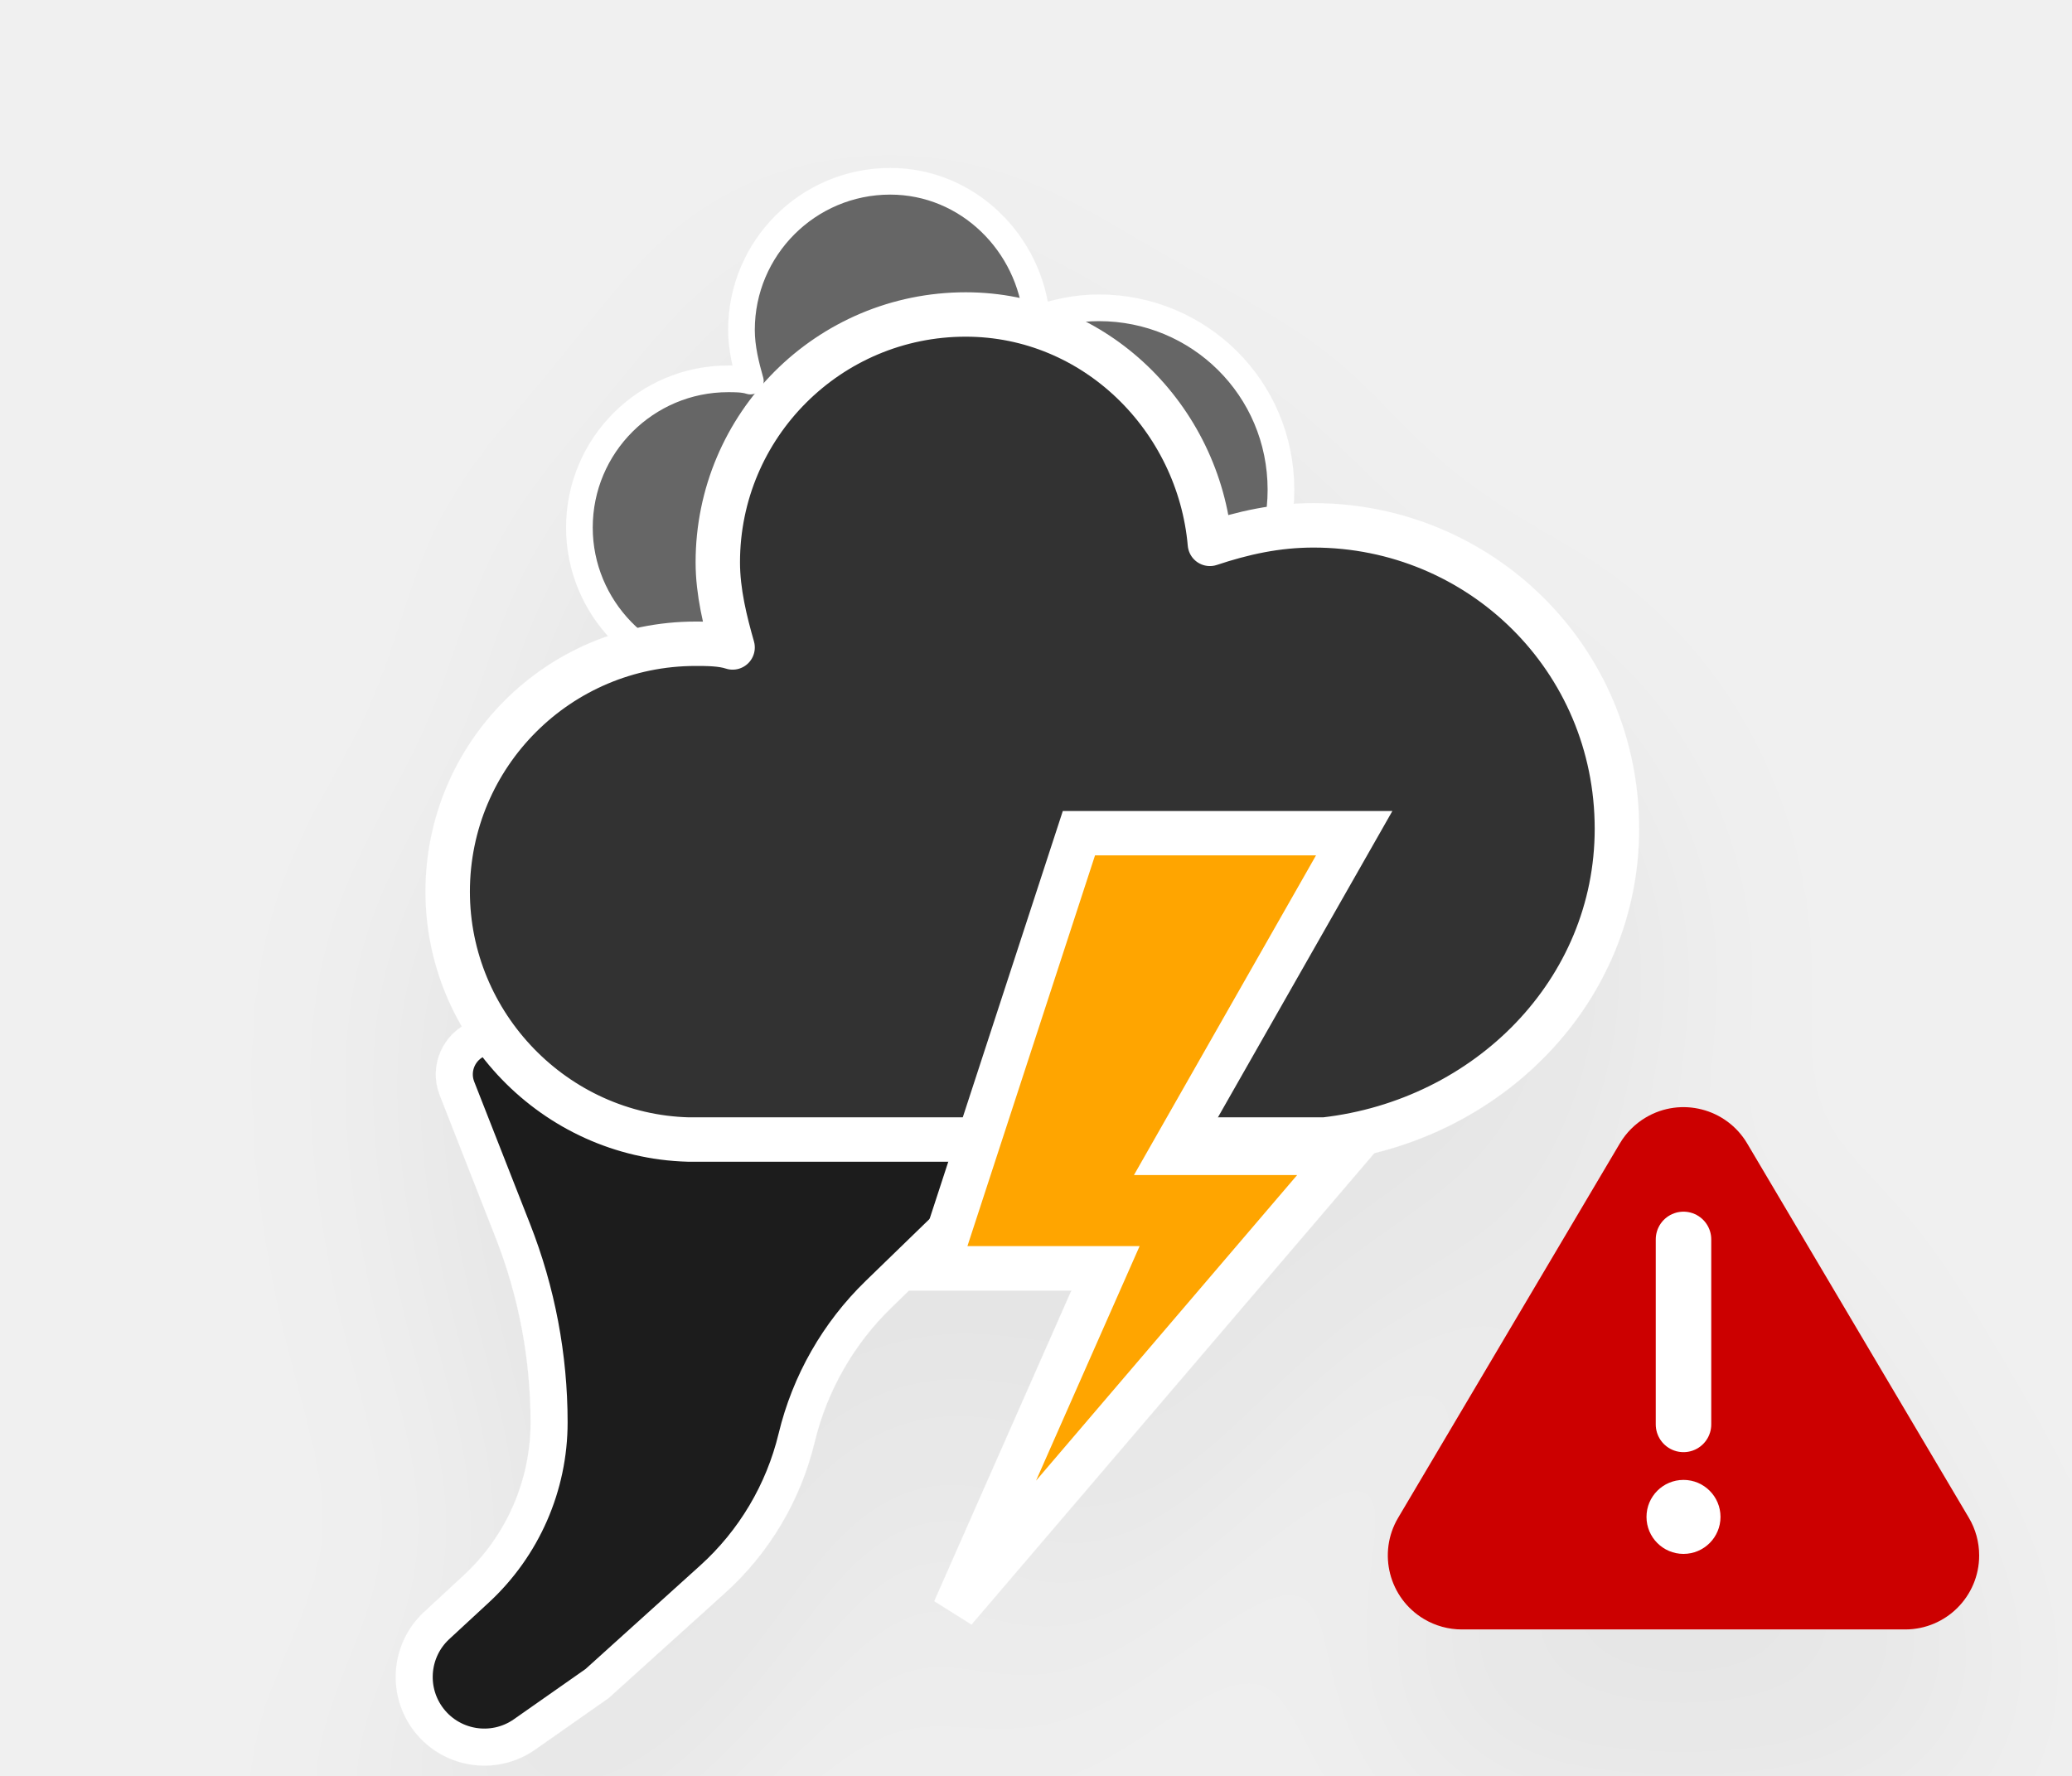
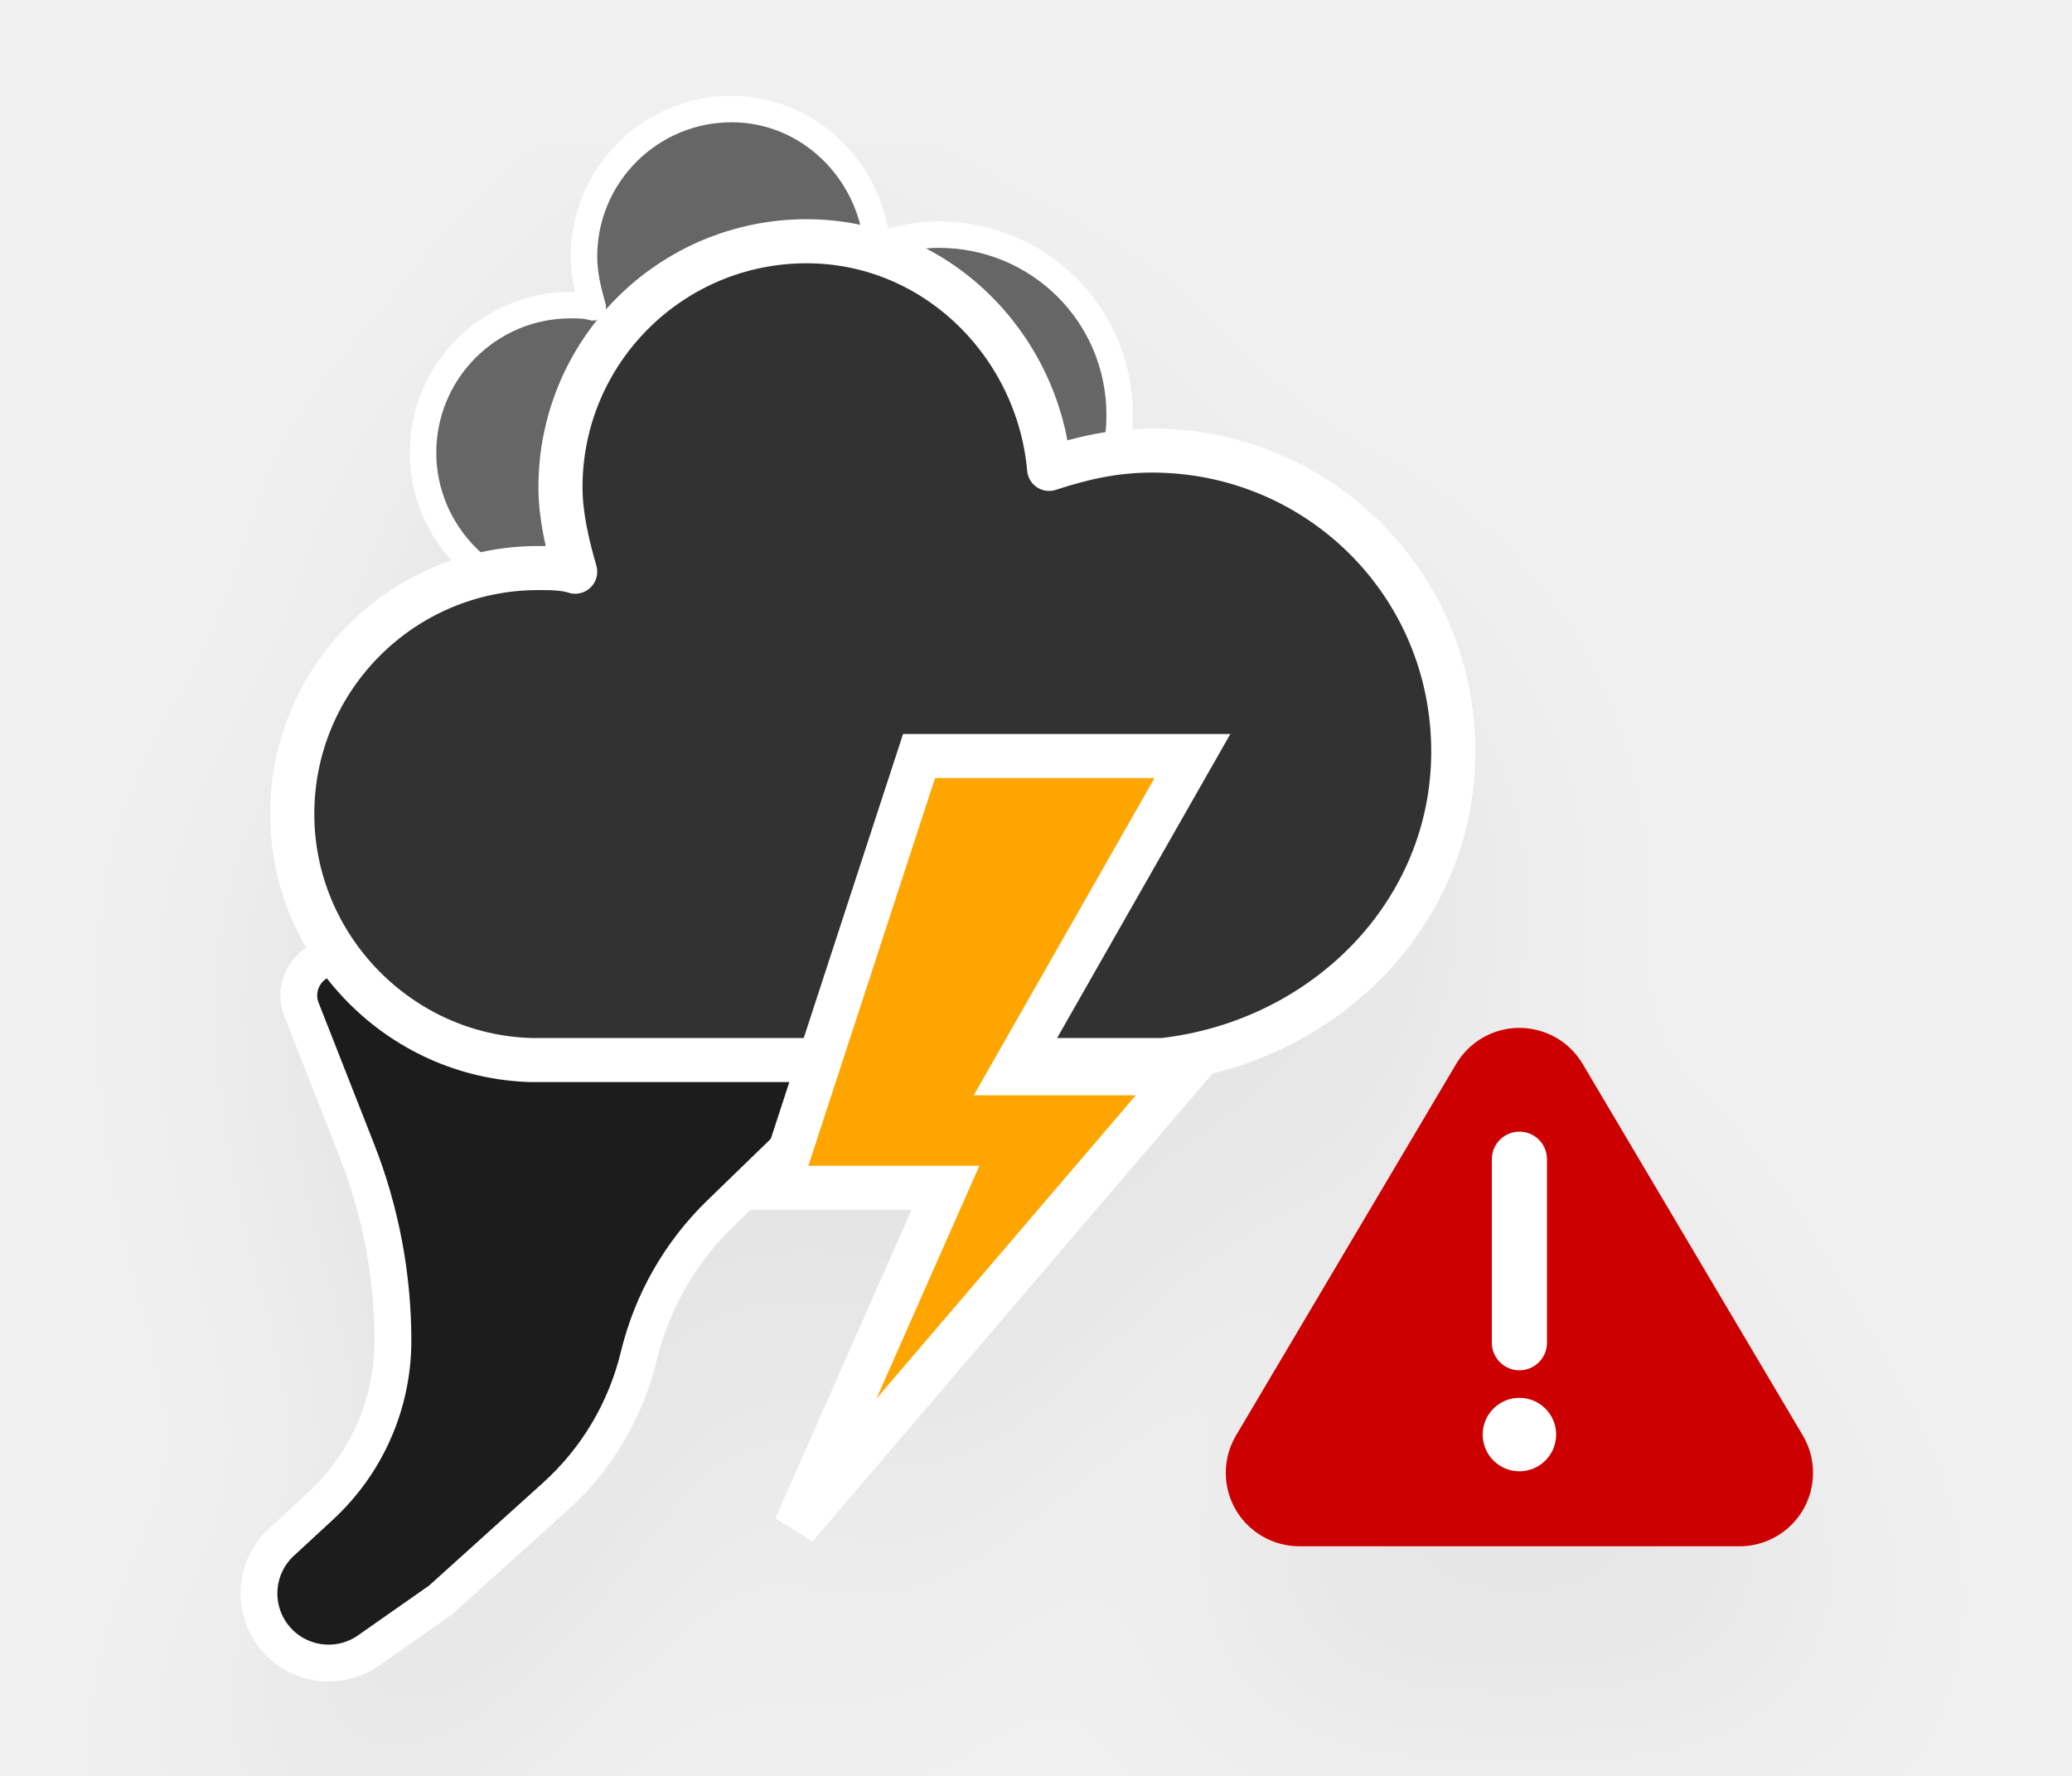
- <svg xmlns="http://www.w3.org/2000/svg" width="56" height="48" version="1.1">
+ <svg xmlns="http://www.w3.org/2000/svg" width="56" height="48" version="1.1" viewBox="0 0 48 48">
  <defs>
    <filter id="blur" x="-.17" y="-.179" width="1.329" height="1.455">
      <feGaussianBlur in="SourceAlpha" stdDeviation="3" />
      <feOffset dx="0" dy="4" result="offsetblur" />
      <feComponentTransfer>
        <feFuncA slope="0.05" type="linear" />
      </feComponentTransfer>
      <feMerge>
        <feMergeNode />
        <feMergeNode in="SourceGraphic" />
      </feMerge>
    </filter>
  </defs>
-   <g transform="translate(16 -2)" filter="url(#blur)">
+   <g transform="matrix(0.993002, 0, 0, 0.992432, 7.771575, -3.900001)" filter="url(#blur)" style="transform-origin: -4.805px 6.9px;">
    <g class="am-weather-funnel" transform="translate(-5,30)" fill="#1d1d1d" stroke="#fff">
      <path id="Polygon" d="m9.239 0h2.16c1.403 0 2.769 0.448 3.9 1.279l0.075 0.055c0.848 0.623 1.03 1.816 0.407 2.664-0.063 0.085-0.132 0.165-0.208 0.239l-2.827 2.743c-1.091 1.059-1.86 2.406-2.216 3.884-0.355 1.474-1.147 2.807-2.273 3.823l-3.12 2.817-1.96 1.374c-0.857 0.601-2.038 0.393-2.639-0.464-0.541-0.772-0.432-1.824 0.255-2.469l1.078-0.997c1.256-1.161 1.97-2.793 1.97-4.503 0-1.772-0.332-3.529-0.98-5.179l-1.51-3.847c-0.21-0.534 0.053-1.137 0.587-1.347 0.121-0.047 0.25-0.072 0.38-0.072h6.922z" />
    </g>
    <g class="am-weather-cloud-1">
      <path transform="matrix(.6 0 0 .6 -10 -6)" d="m47.7 35.4c0-4.6-3.7-8.2-8.2-8.2-1 0-1.9 0.2-2.8 0.5-0.3-3.4-3.1-6.2-6.6-6.2-3.7 0-6.7 3-6.7 6.7 0 0.8 0.2 1.6 0.4 2.3-0.3-0.1-0.7-0.1-1-0.1-3.7 0-6.7 3-6.7 6.7 0 3.6 2.9 6.6 6.5 6.7h17.2c4.4-0.5 7.9-4 7.9-8.4z" fill="#666" stroke="#fff" stroke-linejoin="round" stroke-width="1.2" />
    </g>
    <path transform="translate(-20,-11)" d="m47.7 35.4c0-4.6-3.7-8.2-8.2-8.2-1 0-1.9 0.2-2.8 0.5-0.3-3.4-3.1-6.2-6.6-6.2-3.7 0-6.7 3-6.7 6.7 0 0.8 0.2 1.6 0.4 2.3-0.3-0.1-0.7-0.1-1-0.1-3.7 0-6.7 3-6.7 6.7 0 3.6 2.9 6.6 6.5 6.7h17.2c4.4-0.5 7.9-4 7.9-8.4z" fill="#333" stroke="#fff" stroke-linejoin="round" stroke-width="1.2" />
    <g class="am-weather-lightning" transform="matrix(1.2,0,0,1.2,-4,28)">
      <polygon class="am-weather-stroke" points="11.1 6.9 14.3 -2.9 20.5 -2.9 16.4 4.3 20.3 4.3 11.5 14.6 14.9 6.9" fill="#ffa500" stroke="#fff" />
    </g>
    <g class="warning" transform="translate(20,30)">
      <path d="m7.779 2.906-5.991 10.117c-0.563 0.95-0.249 2.177 0.702 2.74 0.309 0.183 0.661 0.279 1.019 0.279h11.982c1.105 0 2-0.895 2-2 0-0.359-0.096-0.711-0.279-1.019l-5.991-10.117c-0.563-0.95-1.79-1.265-2.74-0.702-0.289 0.171-0.531 0.413-0.702 0.702z" fill="#c00" />
      <path d="m9.5 10.5v-5" stroke="#fff" stroke-linecap="round" stroke-width="1.5" />
      <circle cx="9.5" cy="13" r="1" fill="#fff" />
    </g>
  </g>
</svg>
